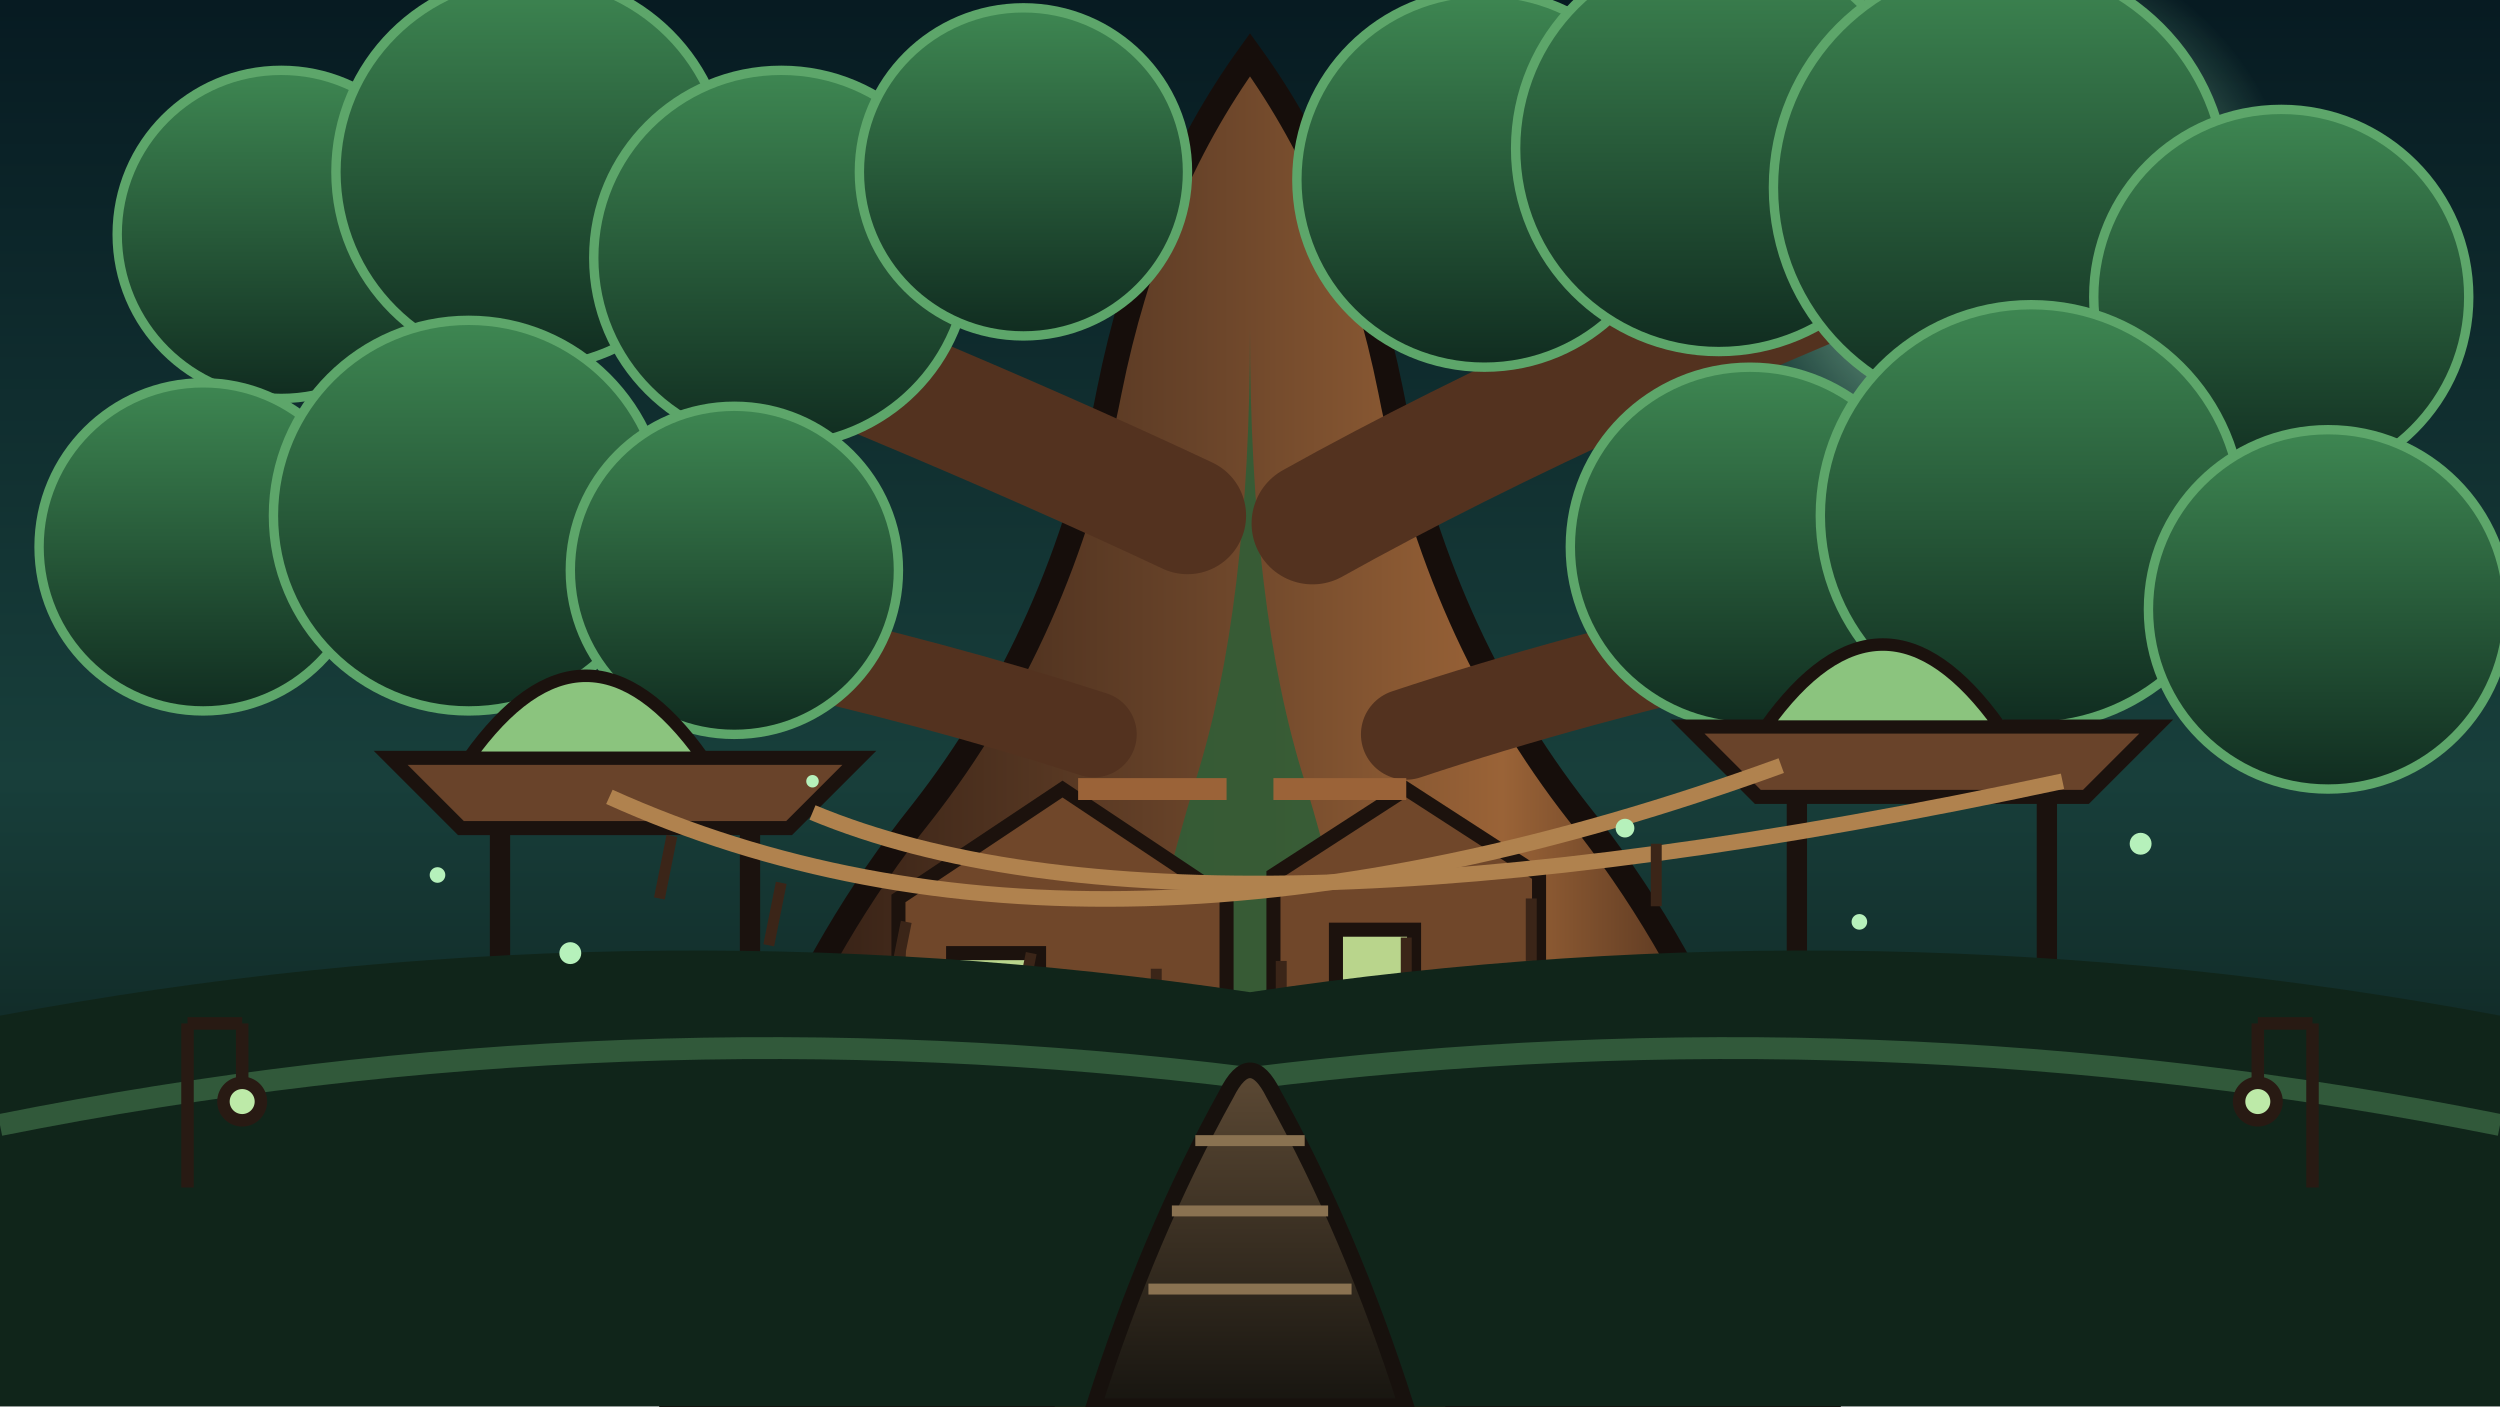
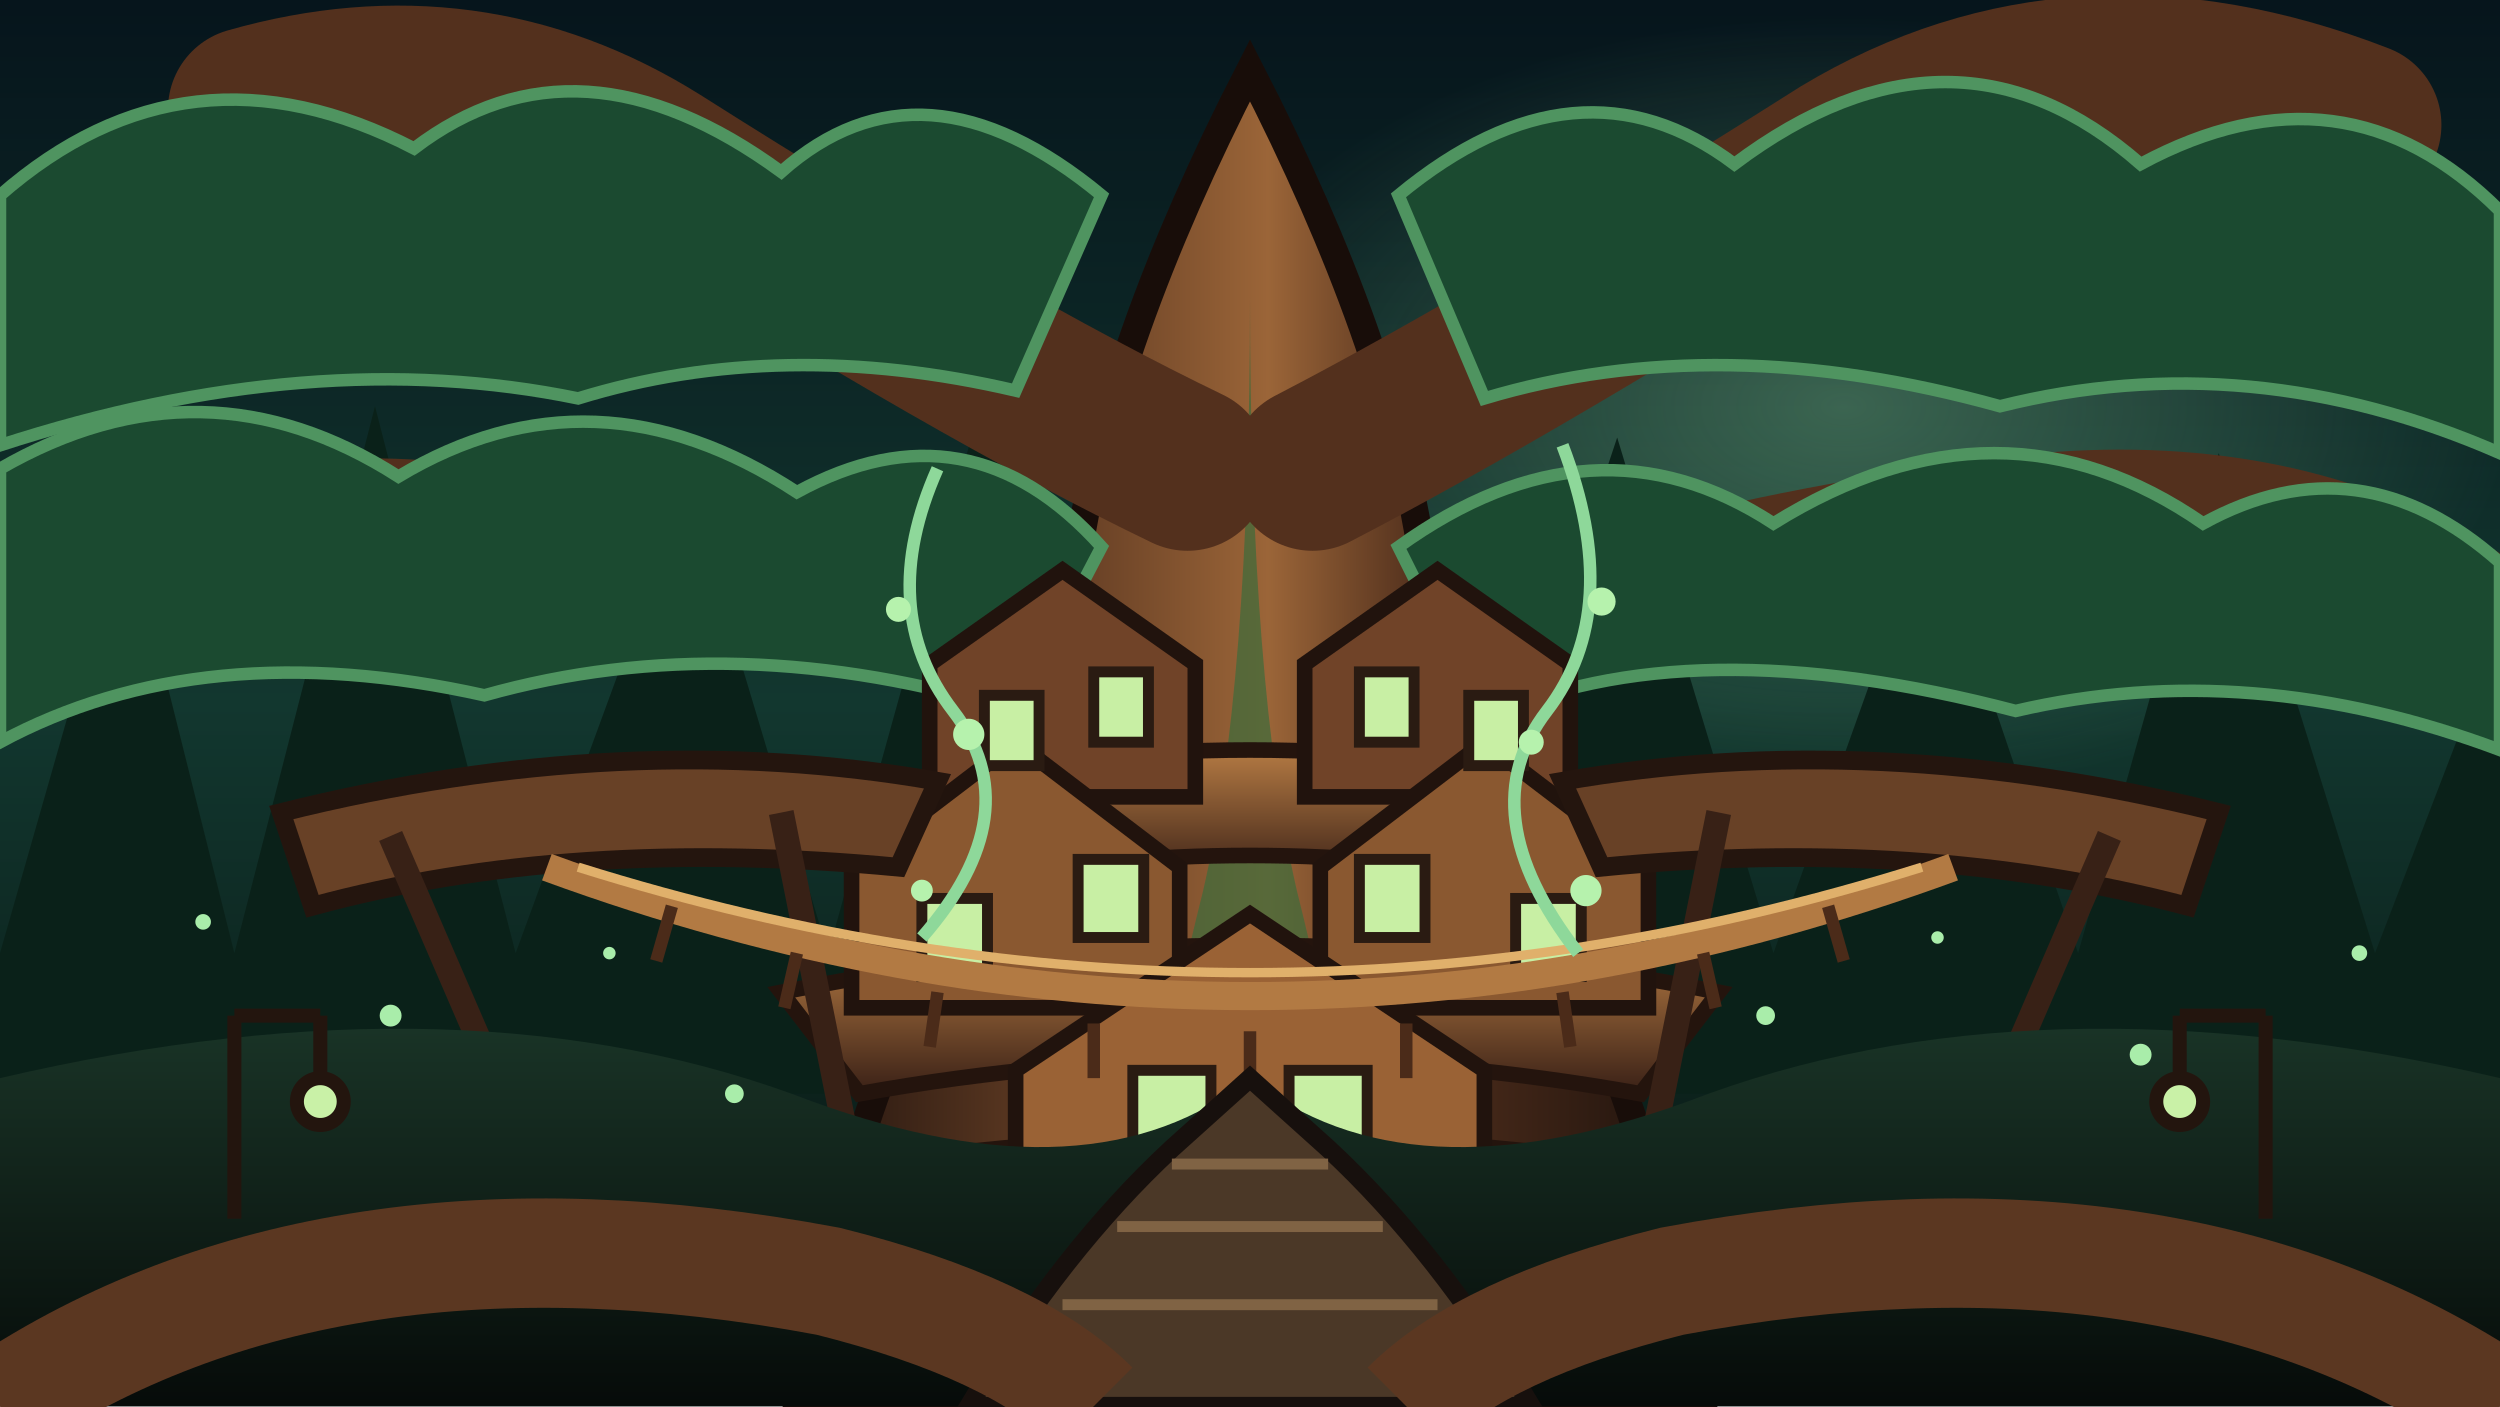
<svg xmlns="http://www.w3.org/2000/svg" viewBox="0 0 1600 900">
  <defs>
    <linearGradient id="sky" x2="0" y2="1">
-       <stop stop-color="#071b22" />
-       <stop offset=".55" stop-color="#183f3b" />
-       <stop offset="1" stop-color="#08100e" />
+       <stop stop-color="#06151c" />
+       <stop offset=".5" stop-color="#12372f" />
+       <stop offset="1" stop-color="#07110e" />
    </linearGradient>
-     <linearGradient id="bark" x2="1" y2="0">
-       <stop stop-color="#24150f" />
-       <stop offset=".45" stop-color="#684329" />
-       <stop offset=".72" stop-color="#9a6337" />
-       <stop offset="1" stop-color="#2a1710" />
+     <linearGradient id="trunk" x2="1">
+       <stop stop-color="#21130e" />
+       <stop offset=".32" stop-color="#694126" />
+       <stop offset=".52" stop-color="#9b6538" />
+       <stop offset=".7" stop-color="#4c2c1b" />
+       <stop offset="1" stop-color="#1c110c" />
    </linearGradient>
-     <linearGradient id="leaf" x2="0" y2="1">
-       <stop stop-color="#3e8752" />
-       <stop offset="1" stop-color="#102c20" />
+     <linearGradient id="wood" x2="0" y2="1">
+       <stop stop-color="#b47a43" />
+       <stop offset="1" stop-color="#392016" />
    </linearGradient>
-     <linearGradient id="walk" x2="0" y2="1">
-       <stop stop-color="#5c4934" />
-       <stop offset="1" stop-color="#171510" />
+     <linearGradient id="ground" x2="0" y2="1">
+       <stop stop-color="#193326" />
+       <stop offset="1" stop-color="#060b09" />
    </linearGradient>
-     <radialGradient id="moon">
-       <stop stop-color="#d9ffe1" />
-       <stop offset="1" stop-color="#8fe0a8" stop-opacity="0" />
+     <radialGradient id="mist">
+       <stop stop-color="#9de4a9" stop-opacity=".32" />
+       <stop offset="1" stop-color="#9de4a9" stop-opacity="0" />
    </radialGradient>
+     <filter id="blur">
+       <feGaussianBlur stdDeviation="16" />
+     </filter>
  </defs>
  <rect width="1600" height="900" fill="url(#sky)" />
-   <circle cx="1280" cy="150" r="190" fill="url(#moon)" />
-   <circle cx="1280" cy="150" r="48" fill="#d7f4d9" />
-   <path d="M430 900Q470 670 590 520Q680 405 710 250Q735 125 800 35Q865 125 890 250Q920 405 1010 520Q1130 670 1170 900Z" fill="url(#bark)" stroke="#160e0b" stroke-width="16" />
-   <path d="M675 900Q720 650 765 500Q800 390 800 210Q800 390 835 500Q880 650 925 900Z" fill="#315d36" opacity=".9" />
-   <g fill="none" stroke="#53321f" stroke-linecap="round">
-     <path d="M760 330Q590 250 330 150" stroke-width="75" />
-     <path d="M840 335Q1010 240 1300 125" stroke-width="78" />
-     <path d="M700 470Q500 405 205 360" stroke-width="55" />
-     <path d="M900 470Q1110 400 1450 345" stroke-width="58" />
+   <ellipse cx="1180" cy="260" rx="430" ry="250" fill="url(#mist)" />
+   <circle cx="1260" cy="145" r="45" fill="#d9f2cf" />
+   <path d="M0 610L80 330l70 280 90-350 90 350 110-300 90 300 100-360 105 360 100-290 90 290 110-330 100 330 100-280 95 280 90-320 100 320 100-260 100 260V700H0Z" fill="#0a2119" />
+   <path d="M510 900Q540 720 610 585Q665 480 690 355Q710 220 800 45Q890 220 910 355Q935 480 990 585Q1060 720 1090 900Z" fill="url(#trunk)" stroke="#180d09" stroke-width="18" />
+   <path d="M705 900Q735 710 770 570Q800 440 800 190Q800 440 830 570Q865 710 895 900Z" fill="#3c6b3b" opacity=".7" />
+   <g fill="none" stroke="#53301d" stroke-linecap="round">
+     <path d="M760 300Q625 235 420 105Q300 30 160 70" stroke-width="105" />
+     <path d="M840 300Q975 230 1180 100Q1330 10 1510 80" stroke-width="105" />
+     <path d="M700 430Q520 360 285 335Q150 320 40 390" stroke-width="78" />
+     <path d="M900 430Q1080 355 1320 330Q1470 320 1580 390" stroke-width="82" />
  </g>
-   <g fill="url(#leaf)" stroke="#5da66a" stroke-width="6">
-     <circle cx="180" cy="150" r="105" />
-     <circle cx="340" cy="110" r="125" />
-     <circle cx="500" cy="165" r="120" />
-     <circle cx="655" cy="110" r="105" />
-     <circle cx="950" cy="115" r="120" />
-     <circle cx="1100" cy="95" r="130" />
-     <circle cx="1280" cy="120" r="145" />
-     <circle cx="1460" cy="190" r="120" />
-     <circle cx="130" cy="350" r="105" />
-     <circle cx="300" cy="330" r="125" />
-     <circle cx="470" cy="365" r="105" />
-     <circle cx="1120" cy="350" r="115" />
-     <circle cx="1300" cy="330" r="135" />
-     <circle cx="1490" cy="390" r="115" />
+   <g fill="#1b4a30" stroke="#4f9460" stroke-width="8">
+     <path d="M0 125Q120 20 265 95Q370 15 500 110Q590 30 705 125L650 250Q500 215 370 255Q200 220 0 285Z" />
+     <path d="M895 125Q1010 30 1110 105Q1250 0 1370 105Q1500 35 1600 135V290Q1440 220 1280 260Q1100 210 950 255Z" />
+     <path d="M0 300Q130 225 255 305Q380 230 510 315Q620 255 705 350L650 455Q470 400 310 445Q130 405 0 475Z" />
+     <path d="M895 350Q1020 260 1135 335Q1280 245 1410 335Q1510 280 1600 360V480Q1440 420 1290 455Q1080 400 950 460Z" />
  </g>
-   <g stroke="#1c120d" stroke-width="9">
-     <path d="M575 575L680 505L785 575V700H575Z" fill="#70472a" />
-     <path d="M815 560L900 505L985 560V690H815Z" fill="#70472a" />
-     <path d="M610 610h55v75h-55zM855 595h50v75h-50z" fill="#b9d58c" />
-     <path d="M690 505h95M900 505h-85" stroke="#9b6338" stroke-width="14" />
+   <g fill="url(#wood)" stroke="#24140d" stroke-width="10">
+     <path d="M570 505Q800 455 1030 505L990 565Q800 530 610 565Z" />
+     <path d="M500 635Q800 575 1100 635L1050 700Q800 655 550 700Z" />
+     <path d="M440 765Q800 690 1160 765L1100 835Q800 775 500 835Z" />
  </g>
-   <g fill="#69432a" stroke="#1b120e" stroke-width="9">
-     <path d="M250 485h300l-45 45H295z" />
-     <path d="M1080 465h300l-45 45h-210z" />
-     <path d="M320 530v155M480 530v155M1150 510v175M1310 510v175" fill="none" stroke-width="13" />
+   <g stroke="#21130d" stroke-width="10">
+     <path d="M595 425L680 365L765 425V510H595Z" fill="#704328" />
+     <path d="M835 425L920 365L1005 425V510H835Z" fill="#704328" />
+     <path d="M545 555L650 475L755 555V645H545Z" fill="#8a5830" />
+     <path d="M845 555L950 475L1055 555V645H845Z" fill="#8a5830" />
+     <path d="M650 685L800 585L950 685V775H650Z" fill="#9a6235" />
  </g>
-   <g fill="#8bc47e" stroke="#1b120e" stroke-width="8">
-     <path d="M300 485q75-105 150 0z" />
-     <path d="M1130 465q75-105 150 0z" />
+   <g fill="#c8efa4" stroke="#2a1b12" stroke-width="7">
+     <path d="M630 445h35v45h-35zM700 430h35v45h-35zM870 430h35v45h-35zM940 445h35v45h-35z" />
+     <path d="M590 575h42v50h-42zM690 550h42v50h-42zM870 550h42v50h-42zM970 575h42v50h-42z" />
+     <path d="M725 685h50v55h-50zM825 685h50v55h-50z" />
  </g>
-   <g fill="none" stroke="#b0824e" stroke-width="10">
-     <path d="M390 510Q700 650 1140 490" />
-     <path d="M520 520Q760 620 1320 500" />
+   <g fill="#684126" stroke="#24150e" stroke-width="12">
+     <path d="M180 520Q400 465 600 500L575 555Q365 535 200 580Z" />
+     <path d="M1000 500Q1200 465 1420 520L1400 580Q1230 535 1025 555Z" />
  </g>
-   <g stroke="#3b2518" stroke-width="7">
-     <path d="M430 535l-8 40M500 565l-8 40M580 590l-8 40M660 610l-8 40M740 620v40M820 615v40M900 600v40M980 575v40M1060 540v40" />
+   <g stroke="#382116" stroke-width="16">
+     <path d="M250 535L330 720M500 520L540 720M1350 535L1270 720M1100 520L1060 720" />
  </g>
-   <g fill="#9ee7a9" stroke="#355d3b" stroke-width="5">
-     <circle cx="180" cy="650" r="13" />
-     <circle cx="230" cy="710" r="9" />
-     <circle cx="1380" cy="650" r="14" />
-     <circle cx="1430" cy="720" r="9" />
-     <circle cx="500" cy="760" r="11" />
-     <circle cx="1090" cy="750" r="12" />
+   <path d="M350 555Q800 720 1250 555" fill="none" stroke="#b27a43" stroke-width="18" />
+   <path d="M370 555Q800 690 1230 555" fill="none" stroke="#e0b06b" stroke-width="6" />
+   <g stroke="#4b2b19" stroke-width="8">
+     <path d="M430 580l-10 35M510 610l-8 35M600 635l-5 35M700 655v35M800 660v35M900 655v35M1000 635l5 35M1090 610l8 35M1170 580l10 35" />
  </g>
-   <path d="M0 650Q400 575 800 635Q1200 575 1600 650V900H0Z" fill="#10251a" />
-   <path d="M0 720Q400 640 800 690Q1200 640 1600 720" fill="none" stroke="#31593a" stroke-width="14" />
-   <path d="M700 900Q735 790 785 700Q800 670 815 700Q865 790 900 900Z" fill="url(#walk)" stroke="#17110d" stroke-width="10" />
-   <g fill="none" stroke="#8a7251" stroke-width="7">
-     <path d="M735 825h130M750 775h100M765 730h70" />
+   <g fill="none" stroke="#8ed89a" stroke-width="8">
+     <path d="M600 300Q560 390 610 455T590 600" />
+     <path d="M1000 285Q1040 390 990 455T1010 610" />
  </g>
-   <g stroke="#281a13" stroke-width="8" fill="#bdeaa8">
-     <path d="M120 760v-105M120 655h35M155 655v35" />
-     <circle cx="155" cy="705" r="12" />
-     <path d="M1480 760v-105M1480 655h-35M1445 655v35" />
-     <circle cx="1445" cy="705" r="12" />
+   <g fill="#b6f2ad">
+     <circle cx="575" cy="390" r="8" />
+     <circle cx="620" cy="470" r="10" />
+     <circle cx="590" cy="570" r="7" />
+     <circle cx="1025" cy="385" r="9" />
+     <circle cx="980" cy="475" r="8" />
+     <circle cx="1015" cy="570" r="10" />
  </g>
-   <g fill="#b6f1bb">
-     <circle cx="280" cy="560" r="5" />
-     <circle cx="365" cy="610" r="7" />
-     <circle cx="520" cy="500" r="4" />
-     <circle cx="1040" cy="530" r="6" />
-     <circle cx="1190" cy="590" r="5" />
-     <circle cx="1370" cy="540" r="7" />
+   <path d="M0 900V690Q300 620 520 705Q700 770 800 690Q900 770 1080 705Q1300 620 1600 690V900Z" fill="url(#ground)" />
+   <path d="M620 900Q680 800 750 735L800 690L850 735Q920 800 980 900Z" fill="#4b3827" stroke="#17100d" stroke-width="12" />
+   <g stroke="#806344" stroke-width="7">
+     <path d="M680 835h240M715 785h170M750 745h100" />
+   </g>
+   <path d="M0 900Q210 760 530 820Q650 850 700 900M1600 900Q1390 760 1070 820Q950 850 900 900" fill="none" stroke="#5b3721" stroke-width="70" />
+   <g stroke="#23150e" stroke-width="9" fill="#c9f1a7">
+     <path d="M150 780V650M150 650h55M205 650v45" />
+     <circle cx="205" cy="705" r="15" />
+     <path d="M1450 780V650M1450 650h-55M1395 650v45" />
+     <circle cx="1395" cy="705" r="15" />
+   </g>
+   <g fill="#a9edaa">
+     <circle cx="130" cy="590" r="5" />
+     <circle cx="250" cy="650" r="7" />
+     <circle cx="390" cy="610" r="4" />
+     <circle cx="470" cy="700" r="6" />
+     <circle cx="1130" cy="650" r="6" />
+     <circle cx="1240" cy="600" r="4" />
+     <circle cx="1370" cy="675" r="7" />
+     <circle cx="1510" cy="610" r="5" />
  </g>
</svg>
